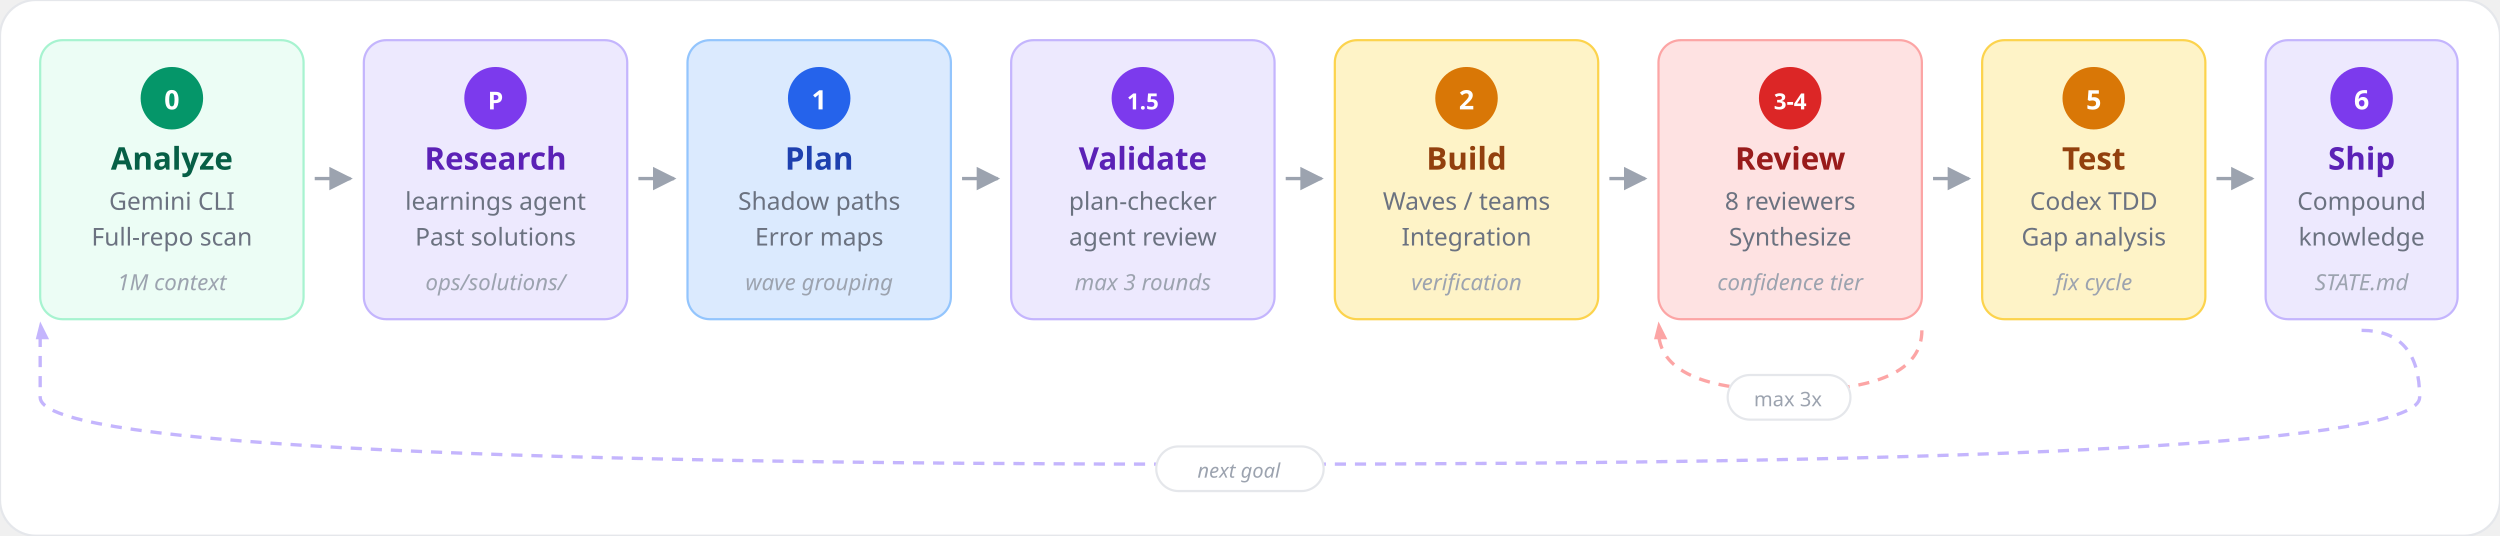
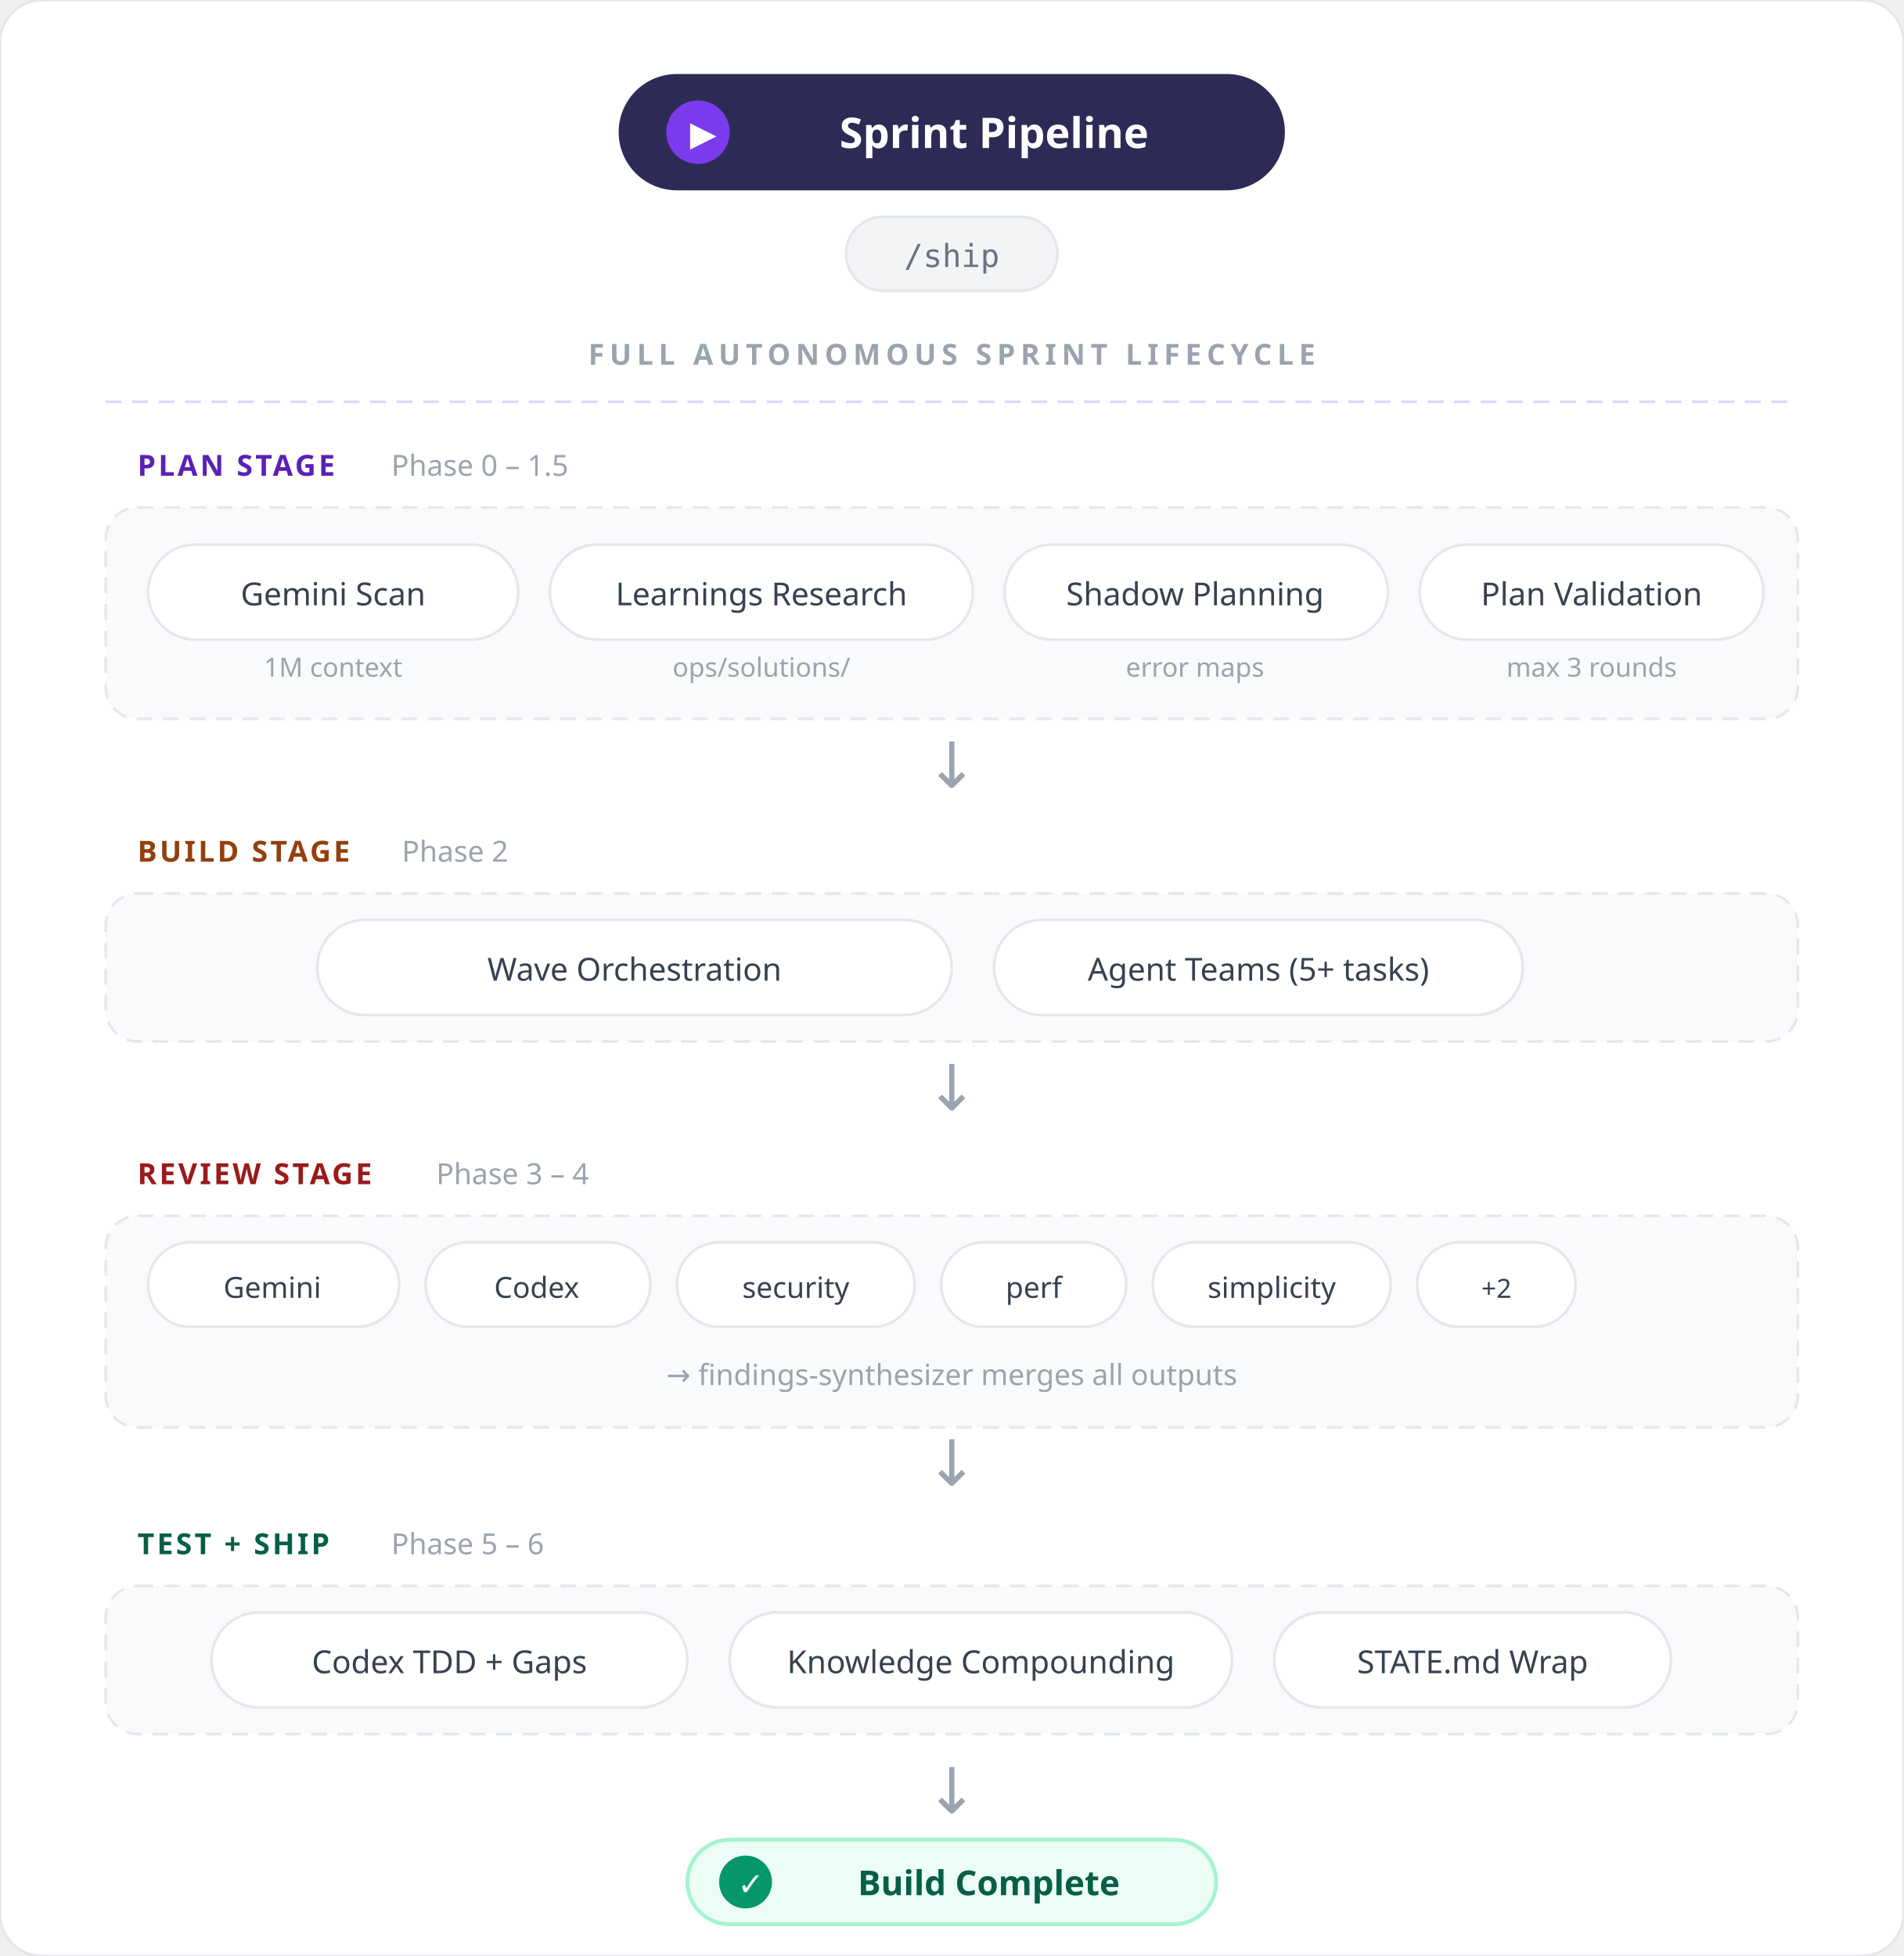
- <svg xmlns="http://www.w3.org/2000/svg" viewBox="0 0 1120 240">
-   <defs>
-     <marker id="sl-arr" viewBox="0 0 10 10" refX="9" refY="5" markerWidth="7" markerHeight="7" orient="auto">
-       <path d="M 0 0 L 10 5 L 0 10 z" fill="#9CA3AF" />
-     </marker>
-   </defs>
-   <rect width="1120" height="240" rx="16" fill="white" stroke="#E5E7EB" stroke-width="1" />
-   <g transform="translate(18, 18)">
-     <rect width="118" height="125" rx="10" fill="#ECFDF5" stroke="#A7F3D0" stroke-width="1" />
-     <circle cx="59" cy="26" r="14" fill="#059669" />
-     <text x="59" y="31" text-anchor="middle" font-family="system-ui, sans-serif" font-size="12" font-weight="700" fill="white">0</text>
-     <text x="59" y="58" text-anchor="middle" font-family="system-ui, sans-serif" font-size="14" font-weight="700" fill="#065F46">Analyze</text>
-     <text x="59" y="76" text-anchor="middle" font-family="system-ui, sans-serif" font-size="11" fill="#6B7280">Gemini CLI</text>
-     <text x="59" y="92" text-anchor="middle" font-family="system-ui, sans-serif" font-size="11" fill="#6B7280">Full-repo scan</text>
-     <text x="59" y="112" text-anchor="middle" font-family="system-ui, sans-serif" font-size="10" fill="#9CA3AF" font-style="italic">1M context</text>
+ <svg xmlns="http://www.w3.org/2000/svg" viewBox="0 0 720 740">
+   <rect width="720" height="740" rx="16" fill="white" stroke="#E5E7EB" stroke-width="1" />
+   <rect x="234" y="28" width="252" height="44" rx="22" fill="#2D2B55" />
+   <circle cx="264" cy="50" r="12" fill="#7C3AED" />
+   <text x="266" y="55" text-anchor="middle" font-family="system-ui, sans-serif" font-size="13" font-weight="700" fill="white">▶</text>
+   <text x="376" y="56" text-anchor="middle" font-family="system-ui, sans-serif" font-size="16" font-weight="700" fill="white">Sprint Pipeline</text>
+   <rect x="320" y="82" width="80" height="28" rx="14" fill="#F3F4F6" stroke="#E5E7EB" stroke-width="1" />
+   <text x="360" y="101" text-anchor="middle" font-family="'SF Mono', monospace" font-size="12" fill="#6B7280">/ship</text>
+   <text x="360" y="138" text-anchor="middle" font-family="system-ui, sans-serif" font-size="11" font-weight="600" fill="#9CA3AF" letter-spacing="2">FULL AUTONOMOUS SPRINT LIFECYCLE</text>
+   <line x1="40" y1="152" x2="680" y2="152" stroke="#DDD6FE" stroke-width="1" stroke-dasharray="6,4" />
+   <text x="52" y="180" font-family="system-ui, sans-serif" font-size="11" font-weight="700" fill="#5B21B6" letter-spacing="1">PLAN STAGE</text>
+   <text x="148" y="180" font-family="system-ui, sans-serif" font-size="11" fill="#9CA3AF">Phase 0 – 1.5</text>
+   <rect x="40" y="192" width="640" height="80" rx="12" fill="#F9FAFB" stroke="#E5E7EB" stroke-width="1" stroke-dasharray="6,4" />
+   <rect x="56" y="206" width="140" height="36" rx="18" fill="white" stroke="#E5E7EB" stroke-width="1" />
+   <text x="126" y="229" text-anchor="middle" font-family="system-ui, sans-serif" font-size="12" fill="#374151">Gemini Scan</text>
+   <rect x="208" y="206" width="160" height="36" rx="18" fill="white" stroke="#E5E7EB" stroke-width="1" />
+   <text x="288" y="229" text-anchor="middle" font-family="system-ui, sans-serif" font-size="12" fill="#374151">Learnings Research</text>
+   <rect x="380" y="206" width="145" height="36" rx="18" fill="white" stroke="#E5E7EB" stroke-width="1" />
+   <text x="452" y="229" text-anchor="middle" font-family="system-ui, sans-serif" font-size="12" fill="#374151">Shadow Planning</text>
+   <rect x="537" y="206" width="130" height="36" rx="18" fill="white" stroke="#E5E7EB" stroke-width="1" />
+   <text x="602" y="229" text-anchor="middle" font-family="system-ui, sans-serif" font-size="12" fill="#374151">Plan Validation</text>
+   <text x="126" y="256" text-anchor="middle" font-family="system-ui, sans-serif" font-size="10" fill="#9CA3AF">1M context</text>
+   <text x="288" y="256" text-anchor="middle" font-family="system-ui, sans-serif" font-size="10" fill="#9CA3AF">ops/solutions/</text>
+   <text x="452" y="256" text-anchor="middle" font-family="system-ui, sans-serif" font-size="10" fill="#9CA3AF">error maps</text>
+   <text x="602" y="256" text-anchor="middle" font-family="system-ui, sans-serif" font-size="10" fill="#9CA3AF">max 3 rounds</text>
+   <text x="360" y="298" text-anchor="middle" font-family="system-ui, sans-serif" font-size="24" fill="#9CA3AF">↓</text>
+   <text x="52" y="326" font-family="system-ui, sans-serif" font-size="11" font-weight="700" fill="#92400E" letter-spacing="1">BUILD STAGE</text>
+   <text x="152" y="326" font-family="system-ui, sans-serif" font-size="11" fill="#9CA3AF">Phase 2</text>
+   <rect x="40" y="338" width="640" height="56" rx="12" fill="#F9FAFB" stroke="#E5E7EB" stroke-width="1" stroke-dasharray="6,4" />
+   <rect x="120" y="348" width="240" height="36" rx="18" fill="white" stroke="#E5E7EB" stroke-width="1" />
+   <text x="240" y="371" text-anchor="middle" font-family="system-ui, sans-serif" font-size="12" fill="#374151">Wave Orchestration</text>
+   <rect x="376" y="348" width="200" height="36" rx="18" fill="white" stroke="#E5E7EB" stroke-width="1" />
+   <text x="476" y="371" text-anchor="middle" font-family="system-ui, sans-serif" font-size="12" fill="#374151">Agent Teams (5+ tasks)</text>
+   <text x="360" y="420" text-anchor="middle" font-family="system-ui, sans-serif" font-size="24" fill="#9CA3AF">↓</text>
+   <text x="52" y="448" font-family="system-ui, sans-serif" font-size="11" font-weight="700" fill="#991B1B" letter-spacing="1">REVIEW STAGE</text>
+   <text x="165" y="448" font-family="system-ui, sans-serif" font-size="11" fill="#9CA3AF">Phase 3 – 4</text>
+   <rect x="40" y="460" width="640" height="80" rx="12" fill="#F9FAFB" stroke="#E5E7EB" stroke-width="1" stroke-dasharray="6,4" />
+   <rect x="56" y="470" width="95" height="32" rx="16" fill="white" stroke="#E5E7EB" stroke-width="1" />
+   <text x="103" y="491" text-anchor="middle" font-family="system-ui, sans-serif" font-size="11" fill="#374151">Gemini</text>
+   <rect x="161" y="470" width="85" height="32" rx="16" fill="white" stroke="#E5E7EB" stroke-width="1" />
+   <text x="203" y="491" text-anchor="middle" font-family="system-ui, sans-serif" font-size="11" fill="#374151">Codex</text>
+   <rect x="256" y="470" width="90" height="32" rx="16" fill="white" stroke="#E5E7EB" stroke-width="1" />
+   <text x="301" y="491" text-anchor="middle" font-family="system-ui, sans-serif" font-size="11" fill="#374151">security</text>
+   <rect x="356" y="470" width="70" height="32" rx="16" fill="white" stroke="#E5E7EB" stroke-width="1" />
+   <text x="391" y="491" text-anchor="middle" font-family="system-ui, sans-serif" font-size="11" fill="#374151">perf</text>
+   <rect x="436" y="470" width="90" height="32" rx="16" fill="white" stroke="#E5E7EB" stroke-width="1" />
+   <text x="481" y="491" text-anchor="middle" font-family="system-ui, sans-serif" font-size="11" fill="#374151">simplicity</text>
+   <rect x="536" y="470" width="60" height="32" rx="16" fill="white" stroke="#E5E7EB" stroke-width="1" />
+   <text x="566" y="491" text-anchor="middle" font-family="system-ui, sans-serif" font-size="10" fill="#374151">+2</text>
+   <text x="360" y="524" text-anchor="middle" font-family="system-ui, sans-serif" font-size="11" fill="#9CA3AF">→ findings-synthesizer merges all outputs</text>
+   <text x="360" y="562" text-anchor="middle" font-family="system-ui, sans-serif" font-size="24" fill="#9CA3AF">↓</text>
+   <text x="52" y="588" font-family="system-ui, sans-serif" font-size="11" font-weight="700" fill="#065F46" letter-spacing="1">TEST + SHIP</text>
+   <text x="148" y="588" font-family="system-ui, sans-serif" font-size="11" fill="#9CA3AF">Phase 5 – 6</text>
+   <rect x="40" y="600" width="640" height="56" rx="12" fill="#F9FAFB" stroke="#E5E7EB" stroke-width="1" stroke-dasharray="6,4" />
+   <rect x="80" y="610" width="180" height="36" rx="18" fill="white" stroke="#E5E7EB" stroke-width="1" />
+   <text x="170" y="633" text-anchor="middle" font-family="system-ui, sans-serif" font-size="12" fill="#374151">Codex TDD + Gaps</text>
+   <rect x="276" y="610" width="190" height="36" rx="18" fill="white" stroke="#E5E7EB" stroke-width="1" />
+   <text x="371" y="633" text-anchor="middle" font-family="system-ui, sans-serif" font-size="12" fill="#374151">Knowledge Compounding</text>
+   <rect x="482" y="610" width="150" height="36" rx="18" fill="white" stroke="#E5E7EB" stroke-width="1" />
+   <text x="557" y="633" text-anchor="middle" font-family="system-ui, sans-serif" font-size="12" fill="#374151">STATE.md Wrap</text>
+   <text x="360" y="686" text-anchor="middle" font-family="system-ui, sans-serif" font-size="24" fill="#9CA3AF">↓</text>
+   <g transform="translate(260, 696)">
+     <rect width="200" height="32" rx="16" fill="#ECFDF5" stroke="#A7F3D0" stroke-width="1.5" />
+     <circle cx="22" cy="16" r="10" fill="#059669" />
+     <text x="24" y="21" text-anchor="middle" font-family="system-ui, sans-serif" font-size="12" font-weight="700" fill="white">✓</text>
+     <text x="114" y="21" text-anchor="middle" font-family="system-ui, sans-serif" font-size="13" font-weight="700" fill="#065F46">Build Complete</text>
  </g>
-   <line x1="141" y1="80" x2="157" y2="80" stroke="#9CA3AF" stroke-width="1.5" marker-end="url(#sl-arr)" />
-   <g transform="translate(163, 18)">
-     <rect width="118" height="125" rx="10" fill="#EDE9FE" stroke="#C4B5FD" stroke-width="1" />
-     <circle cx="59" cy="26" r="14" fill="#7C3AED" />
-     <text x="59" y="31" text-anchor="middle" font-family="system-ui, sans-serif" font-size="11" font-weight="700" fill="white">P</text>
-     <text x="59" y="58" text-anchor="middle" font-family="system-ui, sans-serif" font-size="14" font-weight="700" fill="#5B21B6">Research</text>
-     <text x="59" y="76" text-anchor="middle" font-family="system-ui, sans-serif" font-size="11" fill="#6B7280">learnings agent</text>
-     <text x="59" y="92" text-anchor="middle" font-family="system-ui, sans-serif" font-size="11" fill="#6B7280">Past solutions</text>
-     <text x="59" y="112" text-anchor="middle" font-family="system-ui, sans-serif" font-size="10" fill="#9CA3AF" font-style="italic">ops/solutions/</text>
-   </g>
-   <line x1="286" y1="80" x2="302" y2="80" stroke="#9CA3AF" stroke-width="1.5" marker-end="url(#sl-arr)" />
-   <g transform="translate(308, 18)">
-     <rect width="118" height="125" rx="10" fill="#DBEAFE" stroke="#93C5FD" stroke-width="1" />
-     <circle cx="59" cy="26" r="14" fill="#2563EB" />
-     <text x="59" y="31" text-anchor="middle" font-family="system-ui, sans-serif" font-size="12" font-weight="700" fill="white">1</text>
-     <text x="59" y="58" text-anchor="middle" font-family="system-ui, sans-serif" font-size="14" font-weight="700" fill="#1E40AF">Plan</text>
-     <text x="59" y="76" text-anchor="middle" font-family="system-ui, sans-serif" font-size="11" fill="#6B7280">Shadow paths</text>
-     <text x="59" y="92" text-anchor="middle" font-family="system-ui, sans-serif" font-size="11" fill="#6B7280">Error maps</text>
-     <text x="59" y="112" text-anchor="middle" font-family="system-ui, sans-serif" font-size="10" fill="#9CA3AF" font-style="italic">wave grouping</text>
-   </g>
-   <line x1="431" y1="80" x2="447" y2="80" stroke="#9CA3AF" stroke-width="1.5" marker-end="url(#sl-arr)" />
-   <g transform="translate(453, 18)">
-     <rect width="118" height="125" rx="10" fill="#EDE9FE" stroke="#C4B5FD" stroke-width="1" />
-     <circle cx="59" cy="26" r="14" fill="#7C3AED" />
-     <text x="59" y="31" text-anchor="middle" font-family="system-ui, sans-serif" font-size="10" font-weight="700" fill="white">1.5</text>
-     <text x="59" y="58" text-anchor="middle" font-family="system-ui, sans-serif" font-size="14" font-weight="700" fill="#5B21B6">Validate</text>
-     <text x="59" y="76" text-anchor="middle" font-family="system-ui, sans-serif" font-size="11" fill="#6B7280">plan-checker</text>
-     <text x="59" y="92" text-anchor="middle" font-family="system-ui, sans-serif" font-size="11" fill="#6B7280">agent review</text>
-     <text x="59" y="112" text-anchor="middle" font-family="system-ui, sans-serif" font-size="10" fill="#9CA3AF" font-style="italic">max 3 rounds</text>
-   </g>
-   <line x1="576" y1="80" x2="592" y2="80" stroke="#9CA3AF" stroke-width="1.5" marker-end="url(#sl-arr)" />
-   <g transform="translate(598, 18)">
-     <rect width="118" height="125" rx="10" fill="#FEF3C7" stroke="#FCD34D" stroke-width="1" />
-     <circle cx="59" cy="26" r="14" fill="#D97706" />
-     <text x="59" y="31" text-anchor="middle" font-family="system-ui, sans-serif" font-size="12" font-weight="700" fill="white">2</text>
-     <text x="59" y="58" text-anchor="middle" font-family="system-ui, sans-serif" font-size="14" font-weight="700" fill="#92400E">Build</text>
-     <text x="59" y="76" text-anchor="middle" font-family="system-ui, sans-serif" font-size="11" fill="#6B7280">Waves / teams</text>
-     <text x="59" y="92" text-anchor="middle" font-family="system-ui, sans-serif" font-size="11" fill="#6B7280">Integration</text>
-     <text x="59" y="112" text-anchor="middle" font-family="system-ui, sans-serif" font-size="10" fill="#9CA3AF" font-style="italic">verification</text>
-   </g>
-   <line x1="721" y1="80" x2="737" y2="80" stroke="#9CA3AF" stroke-width="1.5" marker-end="url(#sl-arr)" />
-   <g transform="translate(743, 18)">
-     <rect width="118" height="125" rx="10" fill="#FEE2E2" stroke="#FCA5A5" stroke-width="1" />
-     <circle cx="59" cy="26" r="14" fill="#DC2626" />
-     <text x="59" y="31" text-anchor="middle" font-family="system-ui, sans-serif" font-size="10" font-weight="700" fill="white">3-4</text>
-     <text x="59" y="58" text-anchor="middle" font-family="system-ui, sans-serif" font-size="14" font-weight="700" fill="#991B1B">Review</text>
-     <text x="59" y="76" text-anchor="middle" font-family="system-ui, sans-serif" font-size="11" fill="#6B7280">8 reviewers</text>
-     <text x="59" y="92" text-anchor="middle" font-family="system-ui, sans-serif" font-size="11" fill="#6B7280">Synthesize</text>
-     <text x="59" y="112" text-anchor="middle" font-family="system-ui, sans-serif" font-size="10" fill="#9CA3AF" font-style="italic">confidence tier</text>
-   </g>
-   <line x1="866" y1="80" x2="882" y2="80" stroke="#9CA3AF" stroke-width="1.5" marker-end="url(#sl-arr)" />
-   <g transform="translate(888, 18)">
-     <rect width="100" height="125" rx="10" fill="#FEF3C7" stroke="#FCD34D" stroke-width="1" />
-     <circle cx="50" cy="26" r="14" fill="#D97706" />
-     <text x="50" y="31" text-anchor="middle" font-family="system-ui, sans-serif" font-size="12" font-weight="700" fill="white">5</text>
-     <text x="50" y="58" text-anchor="middle" font-family="system-ui, sans-serif" font-size="14" font-weight="700" fill="#92400E">Test</text>
-     <text x="50" y="76" text-anchor="middle" font-family="system-ui, sans-serif" font-size="11" fill="#6B7280">Codex TDD</text>
-     <text x="50" y="92" text-anchor="middle" font-family="system-ui, sans-serif" font-size="11" fill="#6B7280">Gap analysis</text>
-     <text x="50" y="112" text-anchor="middle" font-family="system-ui, sans-serif" font-size="10" fill="#9CA3AF" font-style="italic">fix cycle</text>
-   </g>
-   <line x1="993" y1="80" x2="1009" y2="80" stroke="#9CA3AF" stroke-width="1.5" marker-end="url(#sl-arr)" />
-   <g transform="translate(1015, 18)">
-     <rect width="86" height="125" rx="10" fill="#EDE9FE" stroke="#C4B5FD" stroke-width="1" />
-     <circle cx="43" cy="26" r="14" fill="#7C3AED" />
-     <text x="43" y="31" text-anchor="middle" font-family="system-ui, sans-serif" font-size="12" font-weight="700" fill="white">6</text>
-     <text x="43" y="58" text-anchor="middle" font-family="system-ui, sans-serif" font-size="14" font-weight="700" fill="#5B21B6">Ship</text>
-     <text x="43" y="76" text-anchor="middle" font-family="system-ui, sans-serif" font-size="11" fill="#6B7280">Compound</text>
-     <text x="43" y="92" text-anchor="middle" font-family="system-ui, sans-serif" font-size="11" fill="#6B7280">knowledge</text>
-     <text x="43" y="112" text-anchor="middle" font-family="system-ui, sans-serif" font-size="10" fill="#9CA3AF" font-style="italic">STATE.md</text>
-   </g>
-   <path d="M 861,148 Q 861,175 802,175 Q 743,175 743,148" fill="none" stroke="#FCA5A5" stroke-width="1.5" stroke-dasharray="5,4" />
-   <polygon points="741,152 743,144 747,152" fill="#FCA5A5" />
-   <rect x="774" y="168" width="55" height="20" rx="10" fill="white" stroke="#E5E7EB" stroke-width="1" />
-   <text x="801" y="182" text-anchor="middle" font-family="system-ui, sans-serif" font-size="9" fill="#9CA3AF">max 3x</text>
-   <path d="M 1058,148 Q 1084,148 1084,178 Q 1084,208 556,208 Q 18,208 18,178 Q 18,148 18,148" fill="none" stroke="#C4B5FD" stroke-width="1.5" stroke-dasharray="5,4" />
-   <polygon points="16,152 18,144 22,152" fill="#C4B5FD" />
-   <rect x="518" y="200" width="75" height="20" rx="10" fill="white" stroke="#E5E7EB" stroke-width="1" />
-   <text x="555" y="214" text-anchor="middle" font-family="system-ui, sans-serif" font-size="9" fill="#9CA3AF" font-style="italic">next goal</text>
</svg>
